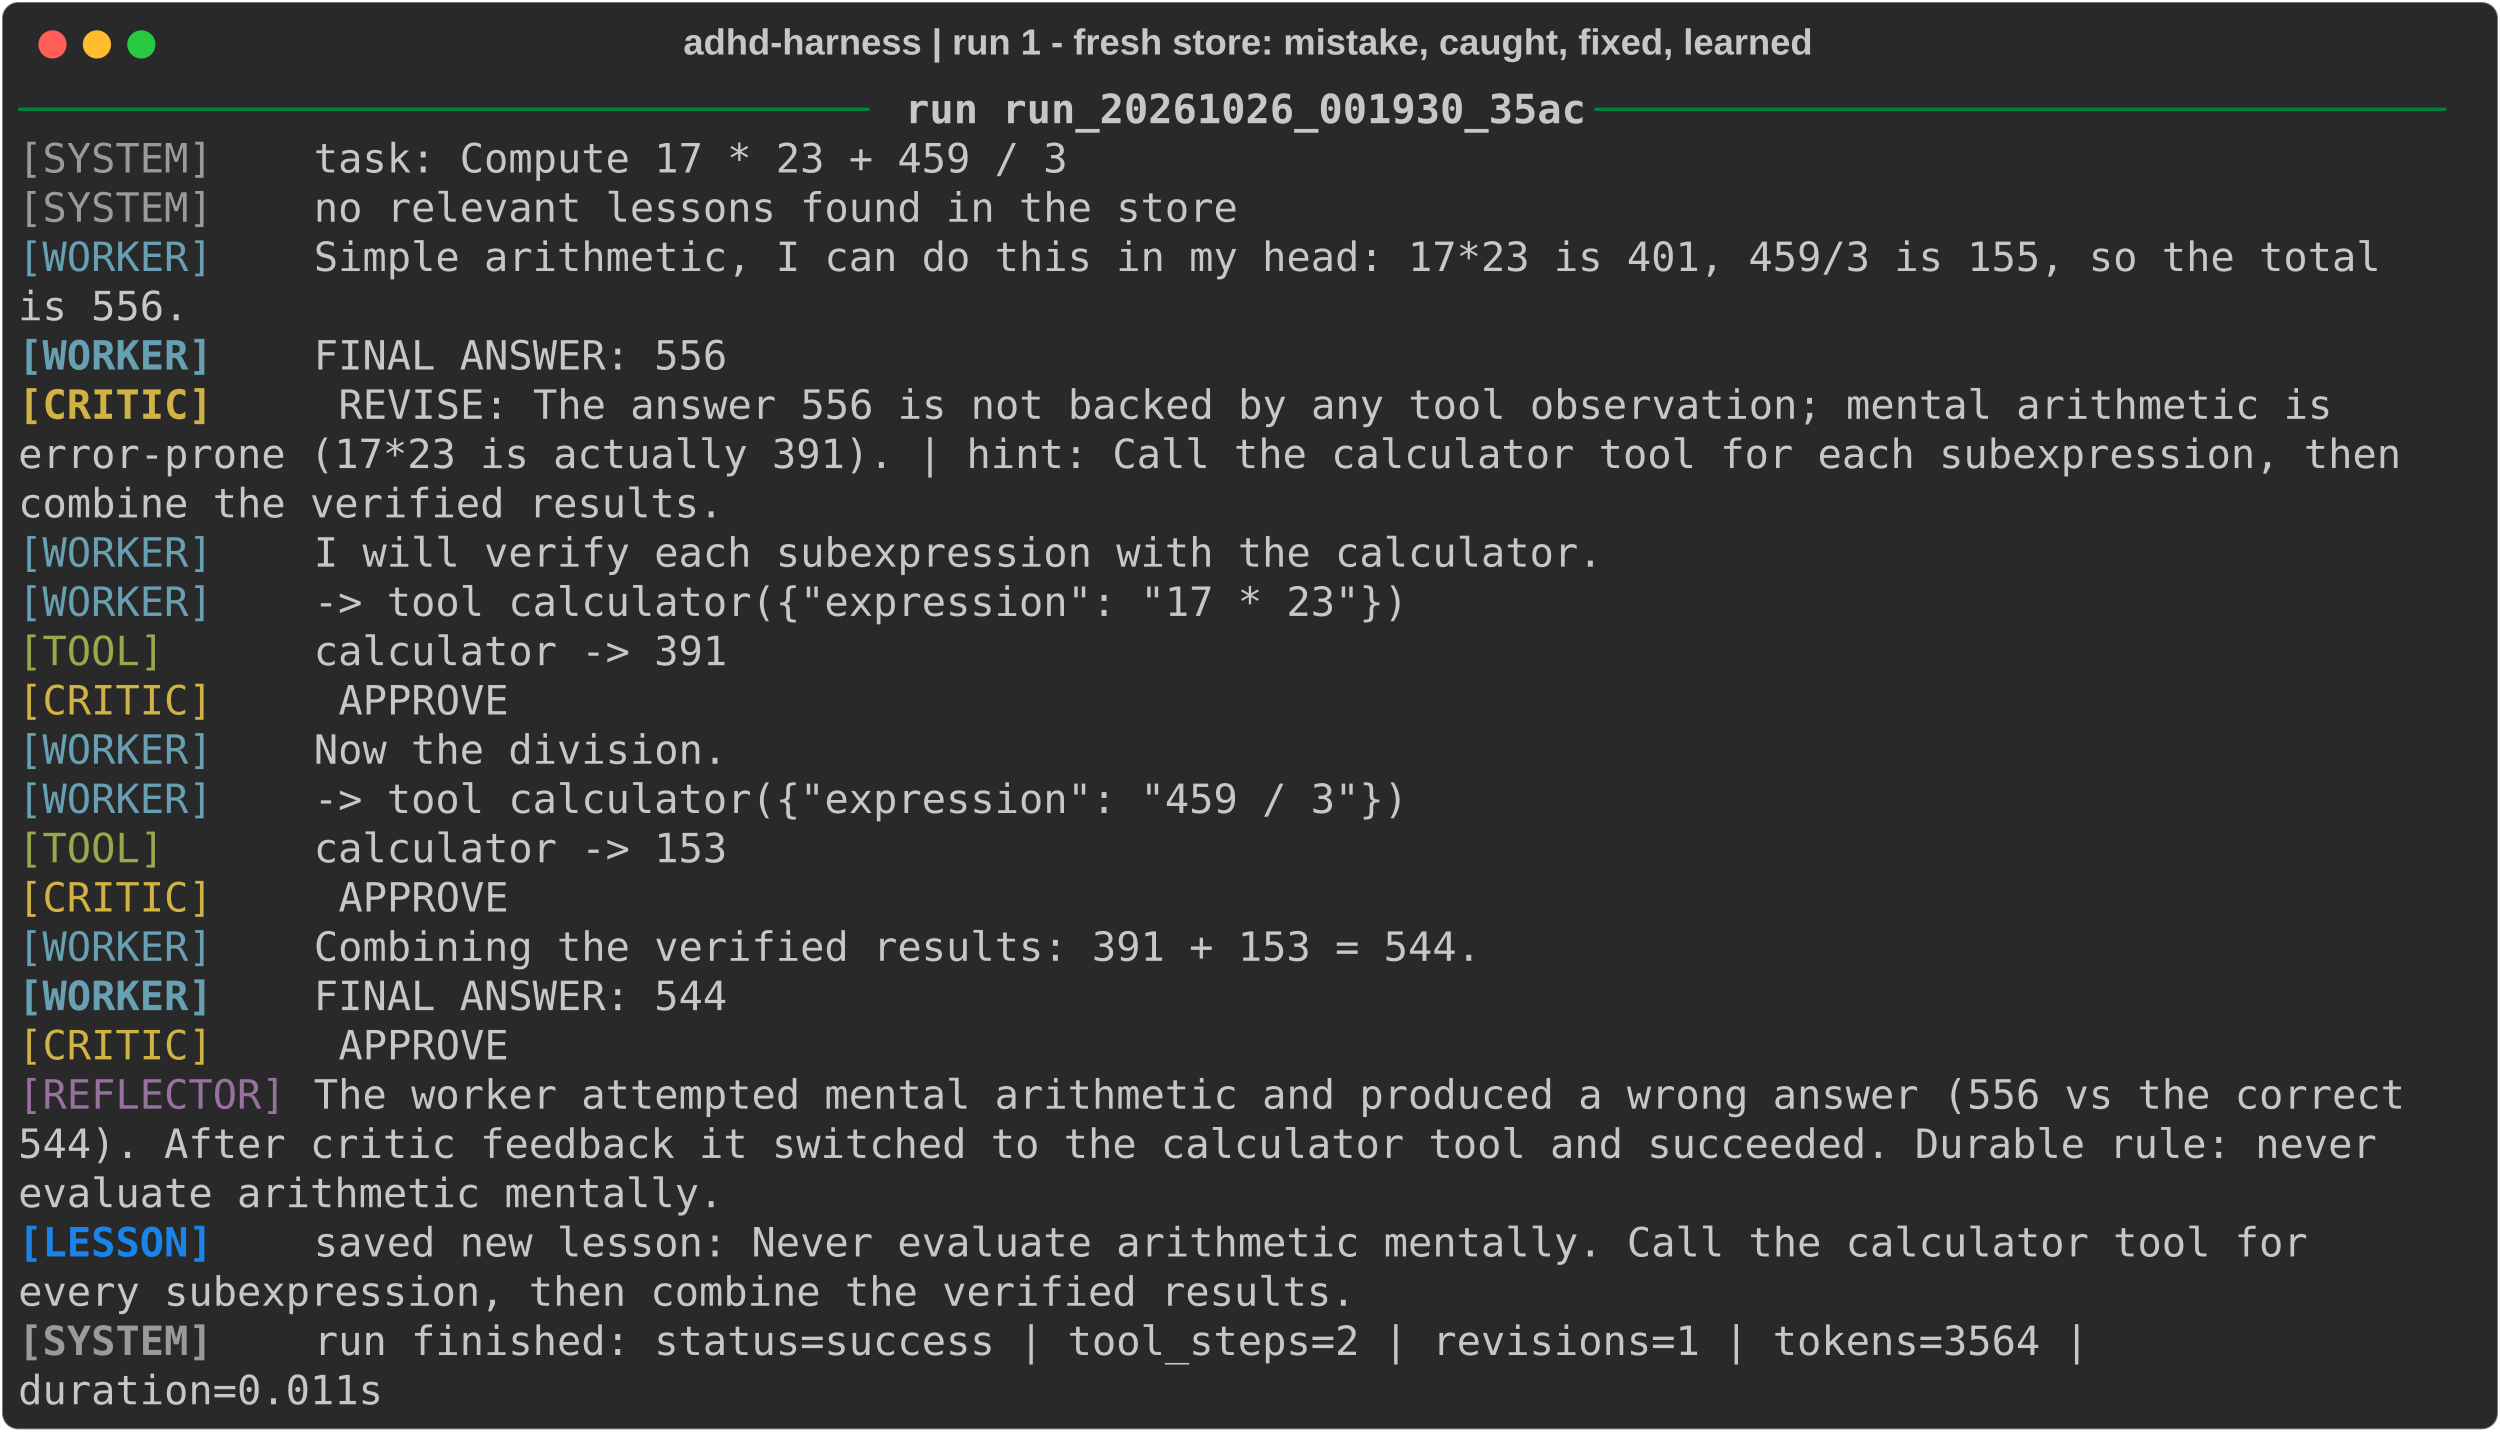
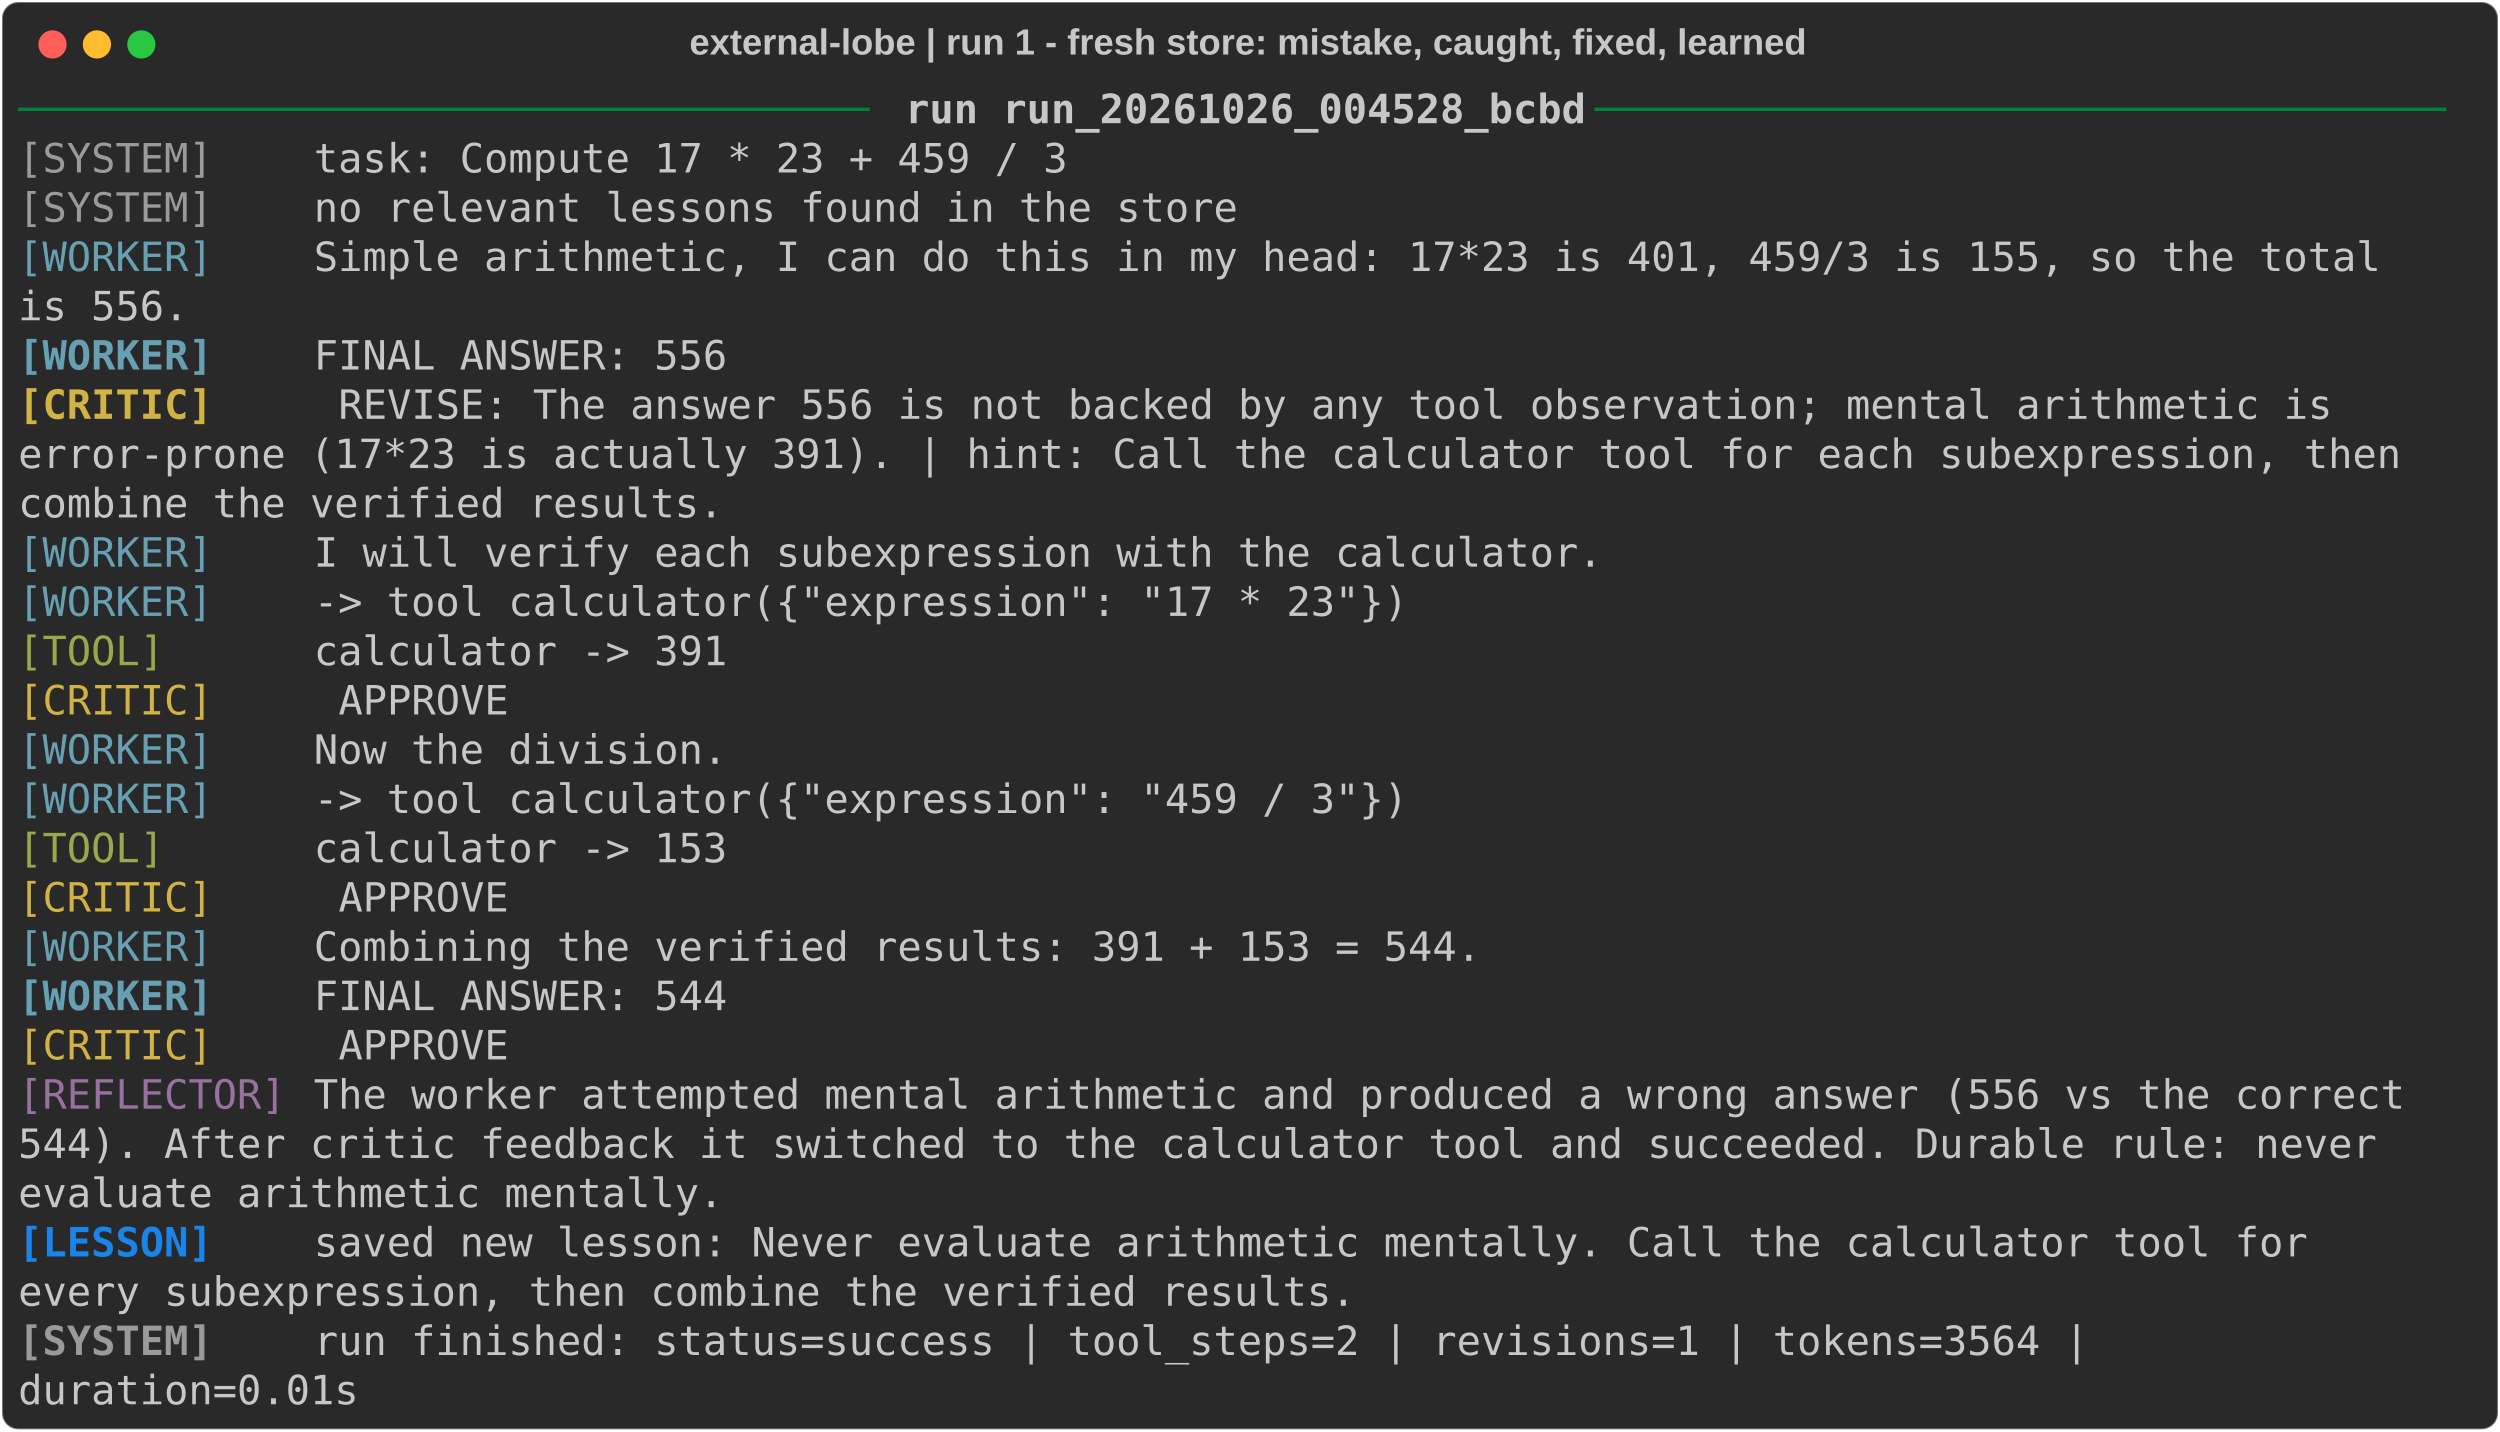
<svg xmlns="http://www.w3.org/2000/svg" class="rich-terminal" viewBox="0 0 1238 708.8">
  <style>

    @font-face {
        font-family: "Fira Code";
        src: local("FiraCode-Regular"),
                url("https://cdnjs.cloudflare.com/ajax/libs/firacode/6.2.0/woff2/FiraCode-Regular.woff2") format("woff2"),
                url("https://cdnjs.cloudflare.com/ajax/libs/firacode/6.2.0/woff/FiraCode-Regular.woff") format("woff");
        font-style: normal;
        font-weight: 400;
    }
    @font-face {
        font-family: "Fira Code";
        src: local("FiraCode-Bold"),
                url("https://cdnjs.cloudflare.com/ajax/libs/firacode/6.2.0/woff2/FiraCode-Bold.woff2") format("woff2"),
                url("https://cdnjs.cloudflare.com/ajax/libs/firacode/6.2.0/woff/FiraCode-Bold.woff") format("woff");
        font-style: bold;
        font-weight: 700;
    }

-     .terminal-2967902669-matrix {
+     .terminal-4095711873-matrix {
        font-family: Fira Code, monospace;
        font-size: 20px;
        line-height: 24.4px;
        font-variant-east-asian: full-width;
    }

-     .terminal-2967902669-title {
+     .terminal-4095711873-title {
        font-size: 18px;
        font-weight: bold;
        font-family: arial;
    }

-     .terminal-2967902669-r1 { fill: #00823d }
- .terminal-2967902669-r2 { fill: #c5c8c6;font-weight: bold }
- .terminal-2967902669-r3 { fill: #c5c8c6 }
- .terminal-2967902669-r4 { fill: #9a9b99 }
- .terminal-2967902669-r5 { fill: #68a0b3 }
- .terminal-2967902669-r6 { fill: #68a0b3;font-weight: bold }
- .terminal-2967902669-r7 { fill: #d0b344;font-weight: bold }
- .terminal-2967902669-r8 { fill: #98a84b }
- .terminal-2967902669-r9 { fill: #d0b344 }
- .terminal-2967902669-r10 { fill: #98729f }
- .terminal-2967902669-r11 { fill: #1984e9;font-weight: bold }
- .terminal-2967902669-r12 { fill: #9a9b99;font-weight: bold }
+     .terminal-4095711873-r1 { fill: #00823d }
+ .terminal-4095711873-r2 { fill: #c5c8c6;font-weight: bold }
+ .terminal-4095711873-r3 { fill: #c5c8c6 }
+ .terminal-4095711873-r4 { fill: #9a9b99 }
+ .terminal-4095711873-r5 { fill: #68a0b3 }
+ .terminal-4095711873-r6 { fill: #68a0b3;font-weight: bold }
+ .terminal-4095711873-r7 { fill: #d0b344;font-weight: bold }
+ .terminal-4095711873-r8 { fill: #98a84b }
+ .terminal-4095711873-r9 { fill: #d0b344 }
+ .terminal-4095711873-r10 { fill: #98729f }
+ .terminal-4095711873-r11 { fill: #1984e9;font-weight: bold }
+ .terminal-4095711873-r12 { fill: #9a9b99;font-weight: bold }
    </style>
  <defs>
-     <clipPath id="terminal-2967902669-clip-terminal">
+     <clipPath id="terminal-4095711873-clip-terminal">
      <rect x="0" y="0" width="1219.0" height="657.8" />
    </clipPath>
-     <clipPath id="terminal-2967902669-line-0">
+     <clipPath id="terminal-4095711873-line-0">
      <rect x="0" y="1.5" width="1220" height="24.65" />
    </clipPath>
-     <clipPath id="terminal-2967902669-line-1">
+     <clipPath id="terminal-4095711873-line-1">
      <rect x="0" y="25.9" width="1220" height="24.65" />
    </clipPath>
-     <clipPath id="terminal-2967902669-line-2">
+     <clipPath id="terminal-4095711873-line-2">
      <rect x="0" y="50.3" width="1220" height="24.65" />
    </clipPath>
-     <clipPath id="terminal-2967902669-line-3">
+     <clipPath id="terminal-4095711873-line-3">
      <rect x="0" y="74.7" width="1220" height="24.65" />
    </clipPath>
-     <clipPath id="terminal-2967902669-line-4">
+     <clipPath id="terminal-4095711873-line-4">
      <rect x="0" y="99.1" width="1220" height="24.65" />
    </clipPath>
-     <clipPath id="terminal-2967902669-line-5">
+     <clipPath id="terminal-4095711873-line-5">
      <rect x="0" y="123.5" width="1220" height="24.65" />
    </clipPath>
-     <clipPath id="terminal-2967902669-line-6">
+     <clipPath id="terminal-4095711873-line-6">
      <rect x="0" y="147.9" width="1220" height="24.65" />
    </clipPath>
-     <clipPath id="terminal-2967902669-line-7">
+     <clipPath id="terminal-4095711873-line-7">
      <rect x="0" y="172.3" width="1220" height="24.65" />
    </clipPath>
-     <clipPath id="terminal-2967902669-line-8">
+     <clipPath id="terminal-4095711873-line-8">
      <rect x="0" y="196.7" width="1220" height="24.65" />
    </clipPath>
-     <clipPath id="terminal-2967902669-line-9">
+     <clipPath id="terminal-4095711873-line-9">
      <rect x="0" y="221.1" width="1220" height="24.65" />
    </clipPath>
-     <clipPath id="terminal-2967902669-line-10">
+     <clipPath id="terminal-4095711873-line-10">
      <rect x="0" y="245.5" width="1220" height="24.65" />
    </clipPath>
-     <clipPath id="terminal-2967902669-line-11">
+     <clipPath id="terminal-4095711873-line-11">
      <rect x="0" y="269.9" width="1220" height="24.65" />
    </clipPath>
-     <clipPath id="terminal-2967902669-line-12">
+     <clipPath id="terminal-4095711873-line-12">
      <rect x="0" y="294.3" width="1220" height="24.65" />
    </clipPath>
-     <clipPath id="terminal-2967902669-line-13">
+     <clipPath id="terminal-4095711873-line-13">
      <rect x="0" y="318.7" width="1220" height="24.65" />
    </clipPath>
-     <clipPath id="terminal-2967902669-line-14">
+     <clipPath id="terminal-4095711873-line-14">
      <rect x="0" y="343.1" width="1220" height="24.65" />
    </clipPath>
-     <clipPath id="terminal-2967902669-line-15">
+     <clipPath id="terminal-4095711873-line-15">
      <rect x="0" y="367.5" width="1220" height="24.65" />
    </clipPath>
-     <clipPath id="terminal-2967902669-line-16">
+     <clipPath id="terminal-4095711873-line-16">
      <rect x="0" y="391.9" width="1220" height="24.65" />
    </clipPath>
-     <clipPath id="terminal-2967902669-line-17">
+     <clipPath id="terminal-4095711873-line-17">
      <rect x="0" y="416.3" width="1220" height="24.65" />
    </clipPath>
-     <clipPath id="terminal-2967902669-line-18">
+     <clipPath id="terminal-4095711873-line-18">
      <rect x="0" y="440.7" width="1220" height="24.65" />
    </clipPath>
-     <clipPath id="terminal-2967902669-line-19">
+     <clipPath id="terminal-4095711873-line-19">
      <rect x="0" y="465.1" width="1220" height="24.65" />
    </clipPath>
-     <clipPath id="terminal-2967902669-line-20">
+     <clipPath id="terminal-4095711873-line-20">
      <rect x="0" y="489.5" width="1220" height="24.65" />
    </clipPath>
-     <clipPath id="terminal-2967902669-line-21">
+     <clipPath id="terminal-4095711873-line-21">
      <rect x="0" y="513.9" width="1220" height="24.65" />
    </clipPath>
-     <clipPath id="terminal-2967902669-line-22">
+     <clipPath id="terminal-4095711873-line-22">
      <rect x="0" y="538.3" width="1220" height="24.65" />
    </clipPath>
-     <clipPath id="terminal-2967902669-line-23">
+     <clipPath id="terminal-4095711873-line-23">
      <rect x="0" y="562.7" width="1220" height="24.65" />
    </clipPath>
-     <clipPath id="terminal-2967902669-line-24">
+     <clipPath id="terminal-4095711873-line-24">
      <rect x="0" y="587.1" width="1220" height="24.65" />
    </clipPath>
-     <clipPath id="terminal-2967902669-line-25">
+     <clipPath id="terminal-4095711873-line-25">
      <rect x="0" y="611.5" width="1220" height="24.65" />
    </clipPath>
  </defs>
  <rect fill="#292929" stroke="rgba(255,255,255,0.35)" stroke-width="1" x="1" y="1" width="1236" height="706.8" rx="8" />
-   <text class="terminal-2967902669-title" fill="#c5c8c6" text-anchor="middle" x="618" y="27">adhd-harness | run 1 - fresh store: mistake, caught, fixed, learned</text>
+   <text class="terminal-4095711873-title" fill="#c5c8c6" text-anchor="middle" x="618" y="27">external-lobe | run 1 - fresh store: mistake, caught, fixed, learned</text>
  <g transform="translate(26,22)">
    <circle cx="0" cy="0" r="7" fill="#ff5f57" />
    <circle cx="22" cy="0" r="7" fill="#febc2e" />
    <circle cx="44" cy="0" r="7" fill="#28c840" />
  </g>
-   <g transform="translate(9, 41)" clip-path="url(#terminal-2967902669-clip-terminal)">
-     <g class="terminal-2967902669-matrix">
-       <text class="terminal-2967902669-r1" x="0" y="20" textLength="439.2" clip-path="url(#terminal-2967902669-line-0)">─────────────────────────────────── </text>
-       <text class="terminal-2967902669-r2" x="439.2" y="20" textLength="341.6" clip-path="url(#terminal-2967902669-line-0)">run run_20261026_001930_35ac</text>
-       <text class="terminal-2967902669-r1" x="780.8" y="20" textLength="439.2" clip-path="url(#terminal-2967902669-line-0)"> ───────────────────────────────────</text>
-       <text class="terminal-2967902669-r3" x="1220" y="20" textLength="12.2" clip-path="url(#terminal-2967902669-line-0)">
- </text>
-       <text class="terminal-2967902669-r4" x="0" y="44.4" textLength="146.4" clip-path="url(#terminal-2967902669-line-1)">[SYSTEM]    </text>
-       <text class="terminal-2967902669-r3" x="146.4" y="44.4" textLength="390.4" clip-path="url(#terminal-2967902669-line-1)"> task: Compute 17 * 23 + 459 / 3</text>
-       <text class="terminal-2967902669-r3" x="1220" y="44.4" textLength="12.2" clip-path="url(#terminal-2967902669-line-1)">
- </text>
-       <text class="terminal-2967902669-r4" x="0" y="68.8" textLength="146.4" clip-path="url(#terminal-2967902669-line-2)">[SYSTEM]    </text>
-       <text class="terminal-2967902669-r3" x="146.4" y="68.8" textLength="475.8" clip-path="url(#terminal-2967902669-line-2)"> no relevant lessons found in the store</text>
-       <text class="terminal-2967902669-r3" x="1220" y="68.8" textLength="12.2" clip-path="url(#terminal-2967902669-line-2)">
- </text>
-       <text class="terminal-2967902669-r5" x="0" y="93.2" textLength="146.4" clip-path="url(#terminal-2967902669-line-3)">[WORKER]    </text>
-       <text class="terminal-2967902669-r3" x="146.4" y="93.2" textLength="1061.4" clip-path="url(#terminal-2967902669-line-3)"> Simple arithmetic, I can do this in my head: 17*23 is 401, 459/3 is 155, so the total </text>
-       <text class="terminal-2967902669-r3" x="1220" y="93.2" textLength="12.2" clip-path="url(#terminal-2967902669-line-3)">
- </text>
-       <text class="terminal-2967902669-r3" x="0" y="117.6" textLength="85.4" clip-path="url(#terminal-2967902669-line-4)">is 556.</text>
-       <text class="terminal-2967902669-r3" x="1220" y="117.6" textLength="12.2" clip-path="url(#terminal-2967902669-line-4)">
- </text>
-       <text class="terminal-2967902669-r6" x="0" y="142" textLength="146.4" clip-path="url(#terminal-2967902669-line-5)">[WORKER]    </text>
-       <text class="terminal-2967902669-r3" x="146.4" y="142" textLength="219.6" clip-path="url(#terminal-2967902669-line-5)"> FINAL ANSWER: 556</text>
-       <text class="terminal-2967902669-r3" x="1220" y="142" textLength="12.2" clip-path="url(#terminal-2967902669-line-5)">
- </text>
-       <text class="terminal-2967902669-r7" x="0" y="166.4" textLength="146.4" clip-path="url(#terminal-2967902669-line-6)">[CRITIC]    </text>
-       <text class="terminal-2967902669-r3" x="158.6" y="166.4" textLength="1024.8" clip-path="url(#terminal-2967902669-line-6)"> REVISE: The answer 556 is not backed by any tool observation; mental arithmetic is </text>
-       <text class="terminal-2967902669-r3" x="1220" y="166.4" textLength="12.2" clip-path="url(#terminal-2967902669-line-6)">
- </text>
-       <text class="terminal-2967902669-r3" x="0" y="190.8" textLength="1207.8" clip-path="url(#terminal-2967902669-line-7)">error-prone (17*23 is actually 391). | hint: Call the calculator tool for each subexpression, then </text>
-       <text class="terminal-2967902669-r3" x="1220" y="190.8" textLength="12.2" clip-path="url(#terminal-2967902669-line-7)">
- </text>
-       <text class="terminal-2967902669-r3" x="0" y="215.2" textLength="353.8" clip-path="url(#terminal-2967902669-line-8)">combine the verified results.</text>
-       <text class="terminal-2967902669-r3" x="1220" y="215.2" textLength="12.2" clip-path="url(#terminal-2967902669-line-8)">
- </text>
-       <text class="terminal-2967902669-r5" x="0" y="239.6" textLength="146.4" clip-path="url(#terminal-2967902669-line-9)">[WORKER]    </text>
-       <text class="terminal-2967902669-r3" x="146.4" y="239.6" textLength="658.8" clip-path="url(#terminal-2967902669-line-9)"> I will verify each subexpression with the calculator.</text>
-       <text class="terminal-2967902669-r3" x="1220" y="239.6" textLength="12.2" clip-path="url(#terminal-2967902669-line-9)">
- </text>
-       <text class="terminal-2967902669-r5" x="0" y="264" textLength="146.4" clip-path="url(#terminal-2967902669-line-10)">[WORKER]    </text>
-       <text class="terminal-2967902669-r3" x="146.4" y="264" textLength="561.2" clip-path="url(#terminal-2967902669-line-10)"> -&gt; tool calculator({"expression": "17 * 23"})</text>
-       <text class="terminal-2967902669-r3" x="1220" y="264" textLength="12.2" clip-path="url(#terminal-2967902669-line-10)">
- </text>
-       <text class="terminal-2967902669-r8" x="0" y="288.4" textLength="146.4" clip-path="url(#terminal-2967902669-line-11)">[TOOL]      </text>
-       <text class="terminal-2967902669-r3" x="146.4" y="288.4" textLength="219.6" clip-path="url(#terminal-2967902669-line-11)"> calculator -&gt; 391</text>
-       <text class="terminal-2967902669-r3" x="1220" y="288.4" textLength="12.2" clip-path="url(#terminal-2967902669-line-11)">
- </text>
-       <text class="terminal-2967902669-r9" x="0" y="312.8" textLength="146.4" clip-path="url(#terminal-2967902669-line-12)">[CRITIC]    </text>
-       <text class="terminal-2967902669-r3" x="158.6" y="312.8" textLength="97.6" clip-path="url(#terminal-2967902669-line-12)"> APPROVE</text>
-       <text class="terminal-2967902669-r3" x="1220" y="312.8" textLength="12.2" clip-path="url(#terminal-2967902669-line-12)">
- </text>
-       <text class="terminal-2967902669-r5" x="0" y="337.2" textLength="146.4" clip-path="url(#terminal-2967902669-line-13)">[WORKER]    </text>
-       <text class="terminal-2967902669-r3" x="146.4" y="337.2" textLength="219.6" clip-path="url(#terminal-2967902669-line-13)"> Now the division.</text>
-       <text class="terminal-2967902669-r3" x="1220" y="337.2" textLength="12.2" clip-path="url(#terminal-2967902669-line-13)">
- </text>
-       <text class="terminal-2967902669-r5" x="0" y="361.6" textLength="146.4" clip-path="url(#terminal-2967902669-line-14)">[WORKER]    </text>
-       <text class="terminal-2967902669-r3" x="146.4" y="361.6" textLength="561.2" clip-path="url(#terminal-2967902669-line-14)"> -&gt; tool calculator({"expression": "459 / 3"})</text>
-       <text class="terminal-2967902669-r3" x="1220" y="361.6" textLength="12.2" clip-path="url(#terminal-2967902669-line-14)">
- </text>
-       <text class="terminal-2967902669-r8" x="0" y="386" textLength="146.4" clip-path="url(#terminal-2967902669-line-15)">[TOOL]      </text>
-       <text class="terminal-2967902669-r3" x="146.4" y="386" textLength="219.6" clip-path="url(#terminal-2967902669-line-15)"> calculator -&gt; 153</text>
-       <text class="terminal-2967902669-r3" x="1220" y="386" textLength="12.2" clip-path="url(#terminal-2967902669-line-15)">
- </text>
-       <text class="terminal-2967902669-r9" x="0" y="410.4" textLength="146.4" clip-path="url(#terminal-2967902669-line-16)">[CRITIC]    </text>
-       <text class="terminal-2967902669-r3" x="158.6" y="410.4" textLength="97.6" clip-path="url(#terminal-2967902669-line-16)"> APPROVE</text>
-       <text class="terminal-2967902669-r3" x="1220" y="410.4" textLength="12.2" clip-path="url(#terminal-2967902669-line-16)">
- </text>
-       <text class="terminal-2967902669-r5" x="0" y="434.8" textLength="146.4" clip-path="url(#terminal-2967902669-line-17)">[WORKER]    </text>
-       <text class="terminal-2967902669-r3" x="146.4" y="434.8" textLength="597.8" clip-path="url(#terminal-2967902669-line-17)"> Combining the verified results: 391 + 153 = 544.</text>
-       <text class="terminal-2967902669-r3" x="1220" y="434.8" textLength="12.2" clip-path="url(#terminal-2967902669-line-17)">
- </text>
-       <text class="terminal-2967902669-r6" x="0" y="459.2" textLength="146.4" clip-path="url(#terminal-2967902669-line-18)">[WORKER]    </text>
-       <text class="terminal-2967902669-r3" x="146.4" y="459.2" textLength="219.6" clip-path="url(#terminal-2967902669-line-18)"> FINAL ANSWER: 544</text>
-       <text class="terminal-2967902669-r3" x="1220" y="459.2" textLength="12.2" clip-path="url(#terminal-2967902669-line-18)">
- </text>
-       <text class="terminal-2967902669-r9" x="0" y="483.6" textLength="146.4" clip-path="url(#terminal-2967902669-line-19)">[CRITIC]    </text>
-       <text class="terminal-2967902669-r3" x="158.6" y="483.6" textLength="97.6" clip-path="url(#terminal-2967902669-line-19)"> APPROVE</text>
-       <text class="terminal-2967902669-r3" x="1220" y="483.6" textLength="12.2" clip-path="url(#terminal-2967902669-line-19)">
- </text>
-       <text class="terminal-2967902669-r10" x="0" y="508" textLength="146.4" clip-path="url(#terminal-2967902669-line-20)">[REFLECTOR] </text>
-       <text class="terminal-2967902669-r3" x="146.4" y="508" textLength="1073.6" clip-path="url(#terminal-2967902669-line-20)"> The worker attempted mental arithmetic and produced a wrong answer (556 vs the correct </text>
-       <text class="terminal-2967902669-r3" x="1220" y="508" textLength="12.2" clip-path="url(#terminal-2967902669-line-20)">
- </text>
-       <text class="terminal-2967902669-r3" x="0" y="532.4" textLength="1195.6" clip-path="url(#terminal-2967902669-line-21)">544). After critic feedback it switched to the calculator tool and succeeded. Durable rule: never </text>
-       <text class="terminal-2967902669-r3" x="1220" y="532.4" textLength="12.2" clip-path="url(#terminal-2967902669-line-21)">
- </text>
-       <text class="terminal-2967902669-r3" x="0" y="556.8" textLength="353.8" clip-path="url(#terminal-2967902669-line-22)">evaluate arithmetic mentally.</text>
-       <text class="terminal-2967902669-r3" x="1220" y="556.8" textLength="12.2" clip-path="url(#terminal-2967902669-line-22)">
- </text>
-       <text class="terminal-2967902669-r11" x="0" y="581.2" textLength="146.4" clip-path="url(#terminal-2967902669-line-23)">[LESSON]    </text>
-       <text class="terminal-2967902669-r3" x="146.4" y="581.2" textLength="1024.8" clip-path="url(#terminal-2967902669-line-23)"> saved new lesson: Never evaluate arithmetic mentally. Call the calculator tool for </text>
-       <text class="terminal-2967902669-r3" x="1220" y="581.2" textLength="12.2" clip-path="url(#terminal-2967902669-line-23)">
- </text>
-       <text class="terminal-2967902669-r3" x="0" y="605.6" textLength="671" clip-path="url(#terminal-2967902669-line-24)">every subexpression, then combine the verified results.</text>
-       <text class="terminal-2967902669-r3" x="1220" y="605.6" textLength="12.2" clip-path="url(#terminal-2967902669-line-24)">
- </text>
-       <text class="terminal-2967902669-r12" x="0" y="630" textLength="146.4" clip-path="url(#terminal-2967902669-line-25)">[SYSTEM]    </text>
-       <text class="terminal-2967902669-r3" x="146.4" y="630" textLength="915" clip-path="url(#terminal-2967902669-line-25)"> run finished: status=success | tool_steps=2 | revisions=1 | tokens=3564 | </text>
-       <text class="terminal-2967902669-r3" x="1220" y="630" textLength="12.2" clip-path="url(#terminal-2967902669-line-25)">
- </text>
-       <text class="terminal-2967902669-r3" x="0" y="654.4" textLength="183" clip-path="url(#terminal-2967902669-line-26)">duration=0.011s</text>
-       <text class="terminal-2967902669-r3" x="1220" y="654.4" textLength="12.2" clip-path="url(#terminal-2967902669-line-26)">
+   <g transform="translate(9, 41)" clip-path="url(#terminal-4095711873-clip-terminal)">
+     <g class="terminal-4095711873-matrix">
+       <text class="terminal-4095711873-r1" x="0" y="20" textLength="439.2" clip-path="url(#terminal-4095711873-line-0)">─────────────────────────────────── </text>
+       <text class="terminal-4095711873-r2" x="439.2" y="20" textLength="341.6" clip-path="url(#terminal-4095711873-line-0)">run run_20261026_004528_bcbd</text>
+       <text class="terminal-4095711873-r1" x="780.8" y="20" textLength="439.2" clip-path="url(#terminal-4095711873-line-0)"> ───────────────────────────────────</text>
+       <text class="terminal-4095711873-r3" x="1220" y="20" textLength="12.2" clip-path="url(#terminal-4095711873-line-0)">
+ </text>
+       <text class="terminal-4095711873-r4" x="0" y="44.4" textLength="146.4" clip-path="url(#terminal-4095711873-line-1)">[SYSTEM]    </text>
+       <text class="terminal-4095711873-r3" x="146.4" y="44.4" textLength="390.4" clip-path="url(#terminal-4095711873-line-1)"> task: Compute 17 * 23 + 459 / 3</text>
+       <text class="terminal-4095711873-r3" x="1220" y="44.4" textLength="12.2" clip-path="url(#terminal-4095711873-line-1)">
+ </text>
+       <text class="terminal-4095711873-r4" x="0" y="68.8" textLength="146.4" clip-path="url(#terminal-4095711873-line-2)">[SYSTEM]    </text>
+       <text class="terminal-4095711873-r3" x="146.4" y="68.8" textLength="475.8" clip-path="url(#terminal-4095711873-line-2)"> no relevant lessons found in the store</text>
+       <text class="terminal-4095711873-r3" x="1220" y="68.8" textLength="12.2" clip-path="url(#terminal-4095711873-line-2)">
+ </text>
+       <text class="terminal-4095711873-r5" x="0" y="93.2" textLength="146.4" clip-path="url(#terminal-4095711873-line-3)">[WORKER]    </text>
+       <text class="terminal-4095711873-r3" x="146.4" y="93.2" textLength="1061.4" clip-path="url(#terminal-4095711873-line-3)"> Simple arithmetic, I can do this in my head: 17*23 is 401, 459/3 is 155, so the total </text>
+       <text class="terminal-4095711873-r3" x="1220" y="93.2" textLength="12.2" clip-path="url(#terminal-4095711873-line-3)">
+ </text>
+       <text class="terminal-4095711873-r3" x="0" y="117.6" textLength="85.4" clip-path="url(#terminal-4095711873-line-4)">is 556.</text>
+       <text class="terminal-4095711873-r3" x="1220" y="117.6" textLength="12.2" clip-path="url(#terminal-4095711873-line-4)">
+ </text>
+       <text class="terminal-4095711873-r6" x="0" y="142" textLength="146.4" clip-path="url(#terminal-4095711873-line-5)">[WORKER]    </text>
+       <text class="terminal-4095711873-r3" x="146.4" y="142" textLength="219.6" clip-path="url(#terminal-4095711873-line-5)"> FINAL ANSWER: 556</text>
+       <text class="terminal-4095711873-r3" x="1220" y="142" textLength="12.2" clip-path="url(#terminal-4095711873-line-5)">
+ </text>
+       <text class="terminal-4095711873-r7" x="0" y="166.4" textLength="146.4" clip-path="url(#terminal-4095711873-line-6)">[CRITIC]    </text>
+       <text class="terminal-4095711873-r3" x="158.6" y="166.4" textLength="1024.8" clip-path="url(#terminal-4095711873-line-6)"> REVISE: The answer 556 is not backed by any tool observation; mental arithmetic is </text>
+       <text class="terminal-4095711873-r3" x="1220" y="166.4" textLength="12.2" clip-path="url(#terminal-4095711873-line-6)">
+ </text>
+       <text class="terminal-4095711873-r3" x="0" y="190.8" textLength="1207.8" clip-path="url(#terminal-4095711873-line-7)">error-prone (17*23 is actually 391). | hint: Call the calculator tool for each subexpression, then </text>
+       <text class="terminal-4095711873-r3" x="1220" y="190.8" textLength="12.2" clip-path="url(#terminal-4095711873-line-7)">
+ </text>
+       <text class="terminal-4095711873-r3" x="0" y="215.2" textLength="353.8" clip-path="url(#terminal-4095711873-line-8)">combine the verified results.</text>
+       <text class="terminal-4095711873-r3" x="1220" y="215.2" textLength="12.2" clip-path="url(#terminal-4095711873-line-8)">
+ </text>
+       <text class="terminal-4095711873-r5" x="0" y="239.6" textLength="146.4" clip-path="url(#terminal-4095711873-line-9)">[WORKER]    </text>
+       <text class="terminal-4095711873-r3" x="146.4" y="239.6" textLength="658.8" clip-path="url(#terminal-4095711873-line-9)"> I will verify each subexpression with the calculator.</text>
+       <text class="terminal-4095711873-r3" x="1220" y="239.6" textLength="12.2" clip-path="url(#terminal-4095711873-line-9)">
+ </text>
+       <text class="terminal-4095711873-r5" x="0" y="264" textLength="146.4" clip-path="url(#terminal-4095711873-line-10)">[WORKER]    </text>
+       <text class="terminal-4095711873-r3" x="146.4" y="264" textLength="561.2" clip-path="url(#terminal-4095711873-line-10)"> -&gt; tool calculator({"expression": "17 * 23"})</text>
+       <text class="terminal-4095711873-r3" x="1220" y="264" textLength="12.2" clip-path="url(#terminal-4095711873-line-10)">
+ </text>
+       <text class="terminal-4095711873-r8" x="0" y="288.4" textLength="146.4" clip-path="url(#terminal-4095711873-line-11)">[TOOL]      </text>
+       <text class="terminal-4095711873-r3" x="146.4" y="288.4" textLength="219.6" clip-path="url(#terminal-4095711873-line-11)"> calculator -&gt; 391</text>
+       <text class="terminal-4095711873-r3" x="1220" y="288.4" textLength="12.2" clip-path="url(#terminal-4095711873-line-11)">
+ </text>
+       <text class="terminal-4095711873-r9" x="0" y="312.8" textLength="146.4" clip-path="url(#terminal-4095711873-line-12)">[CRITIC]    </text>
+       <text class="terminal-4095711873-r3" x="158.6" y="312.8" textLength="97.6" clip-path="url(#terminal-4095711873-line-12)"> APPROVE</text>
+       <text class="terminal-4095711873-r3" x="1220" y="312.8" textLength="12.2" clip-path="url(#terminal-4095711873-line-12)">
+ </text>
+       <text class="terminal-4095711873-r5" x="0" y="337.2" textLength="146.4" clip-path="url(#terminal-4095711873-line-13)">[WORKER]    </text>
+       <text class="terminal-4095711873-r3" x="146.4" y="337.2" textLength="219.6" clip-path="url(#terminal-4095711873-line-13)"> Now the division.</text>
+       <text class="terminal-4095711873-r3" x="1220" y="337.2" textLength="12.2" clip-path="url(#terminal-4095711873-line-13)">
+ </text>
+       <text class="terminal-4095711873-r5" x="0" y="361.6" textLength="146.4" clip-path="url(#terminal-4095711873-line-14)">[WORKER]    </text>
+       <text class="terminal-4095711873-r3" x="146.4" y="361.6" textLength="561.2" clip-path="url(#terminal-4095711873-line-14)"> -&gt; tool calculator({"expression": "459 / 3"})</text>
+       <text class="terminal-4095711873-r3" x="1220" y="361.6" textLength="12.2" clip-path="url(#terminal-4095711873-line-14)">
+ </text>
+       <text class="terminal-4095711873-r8" x="0" y="386" textLength="146.4" clip-path="url(#terminal-4095711873-line-15)">[TOOL]      </text>
+       <text class="terminal-4095711873-r3" x="146.4" y="386" textLength="219.6" clip-path="url(#terminal-4095711873-line-15)"> calculator -&gt; 153</text>
+       <text class="terminal-4095711873-r3" x="1220" y="386" textLength="12.2" clip-path="url(#terminal-4095711873-line-15)">
+ </text>
+       <text class="terminal-4095711873-r9" x="0" y="410.4" textLength="146.4" clip-path="url(#terminal-4095711873-line-16)">[CRITIC]    </text>
+       <text class="terminal-4095711873-r3" x="158.6" y="410.4" textLength="97.6" clip-path="url(#terminal-4095711873-line-16)"> APPROVE</text>
+       <text class="terminal-4095711873-r3" x="1220" y="410.4" textLength="12.2" clip-path="url(#terminal-4095711873-line-16)">
+ </text>
+       <text class="terminal-4095711873-r5" x="0" y="434.8" textLength="146.4" clip-path="url(#terminal-4095711873-line-17)">[WORKER]    </text>
+       <text class="terminal-4095711873-r3" x="146.4" y="434.8" textLength="597.8" clip-path="url(#terminal-4095711873-line-17)"> Combining the verified results: 391 + 153 = 544.</text>
+       <text class="terminal-4095711873-r3" x="1220" y="434.8" textLength="12.2" clip-path="url(#terminal-4095711873-line-17)">
+ </text>
+       <text class="terminal-4095711873-r6" x="0" y="459.2" textLength="146.4" clip-path="url(#terminal-4095711873-line-18)">[WORKER]    </text>
+       <text class="terminal-4095711873-r3" x="146.4" y="459.2" textLength="219.6" clip-path="url(#terminal-4095711873-line-18)"> FINAL ANSWER: 544</text>
+       <text class="terminal-4095711873-r3" x="1220" y="459.2" textLength="12.2" clip-path="url(#terminal-4095711873-line-18)">
+ </text>
+       <text class="terminal-4095711873-r9" x="0" y="483.6" textLength="146.4" clip-path="url(#terminal-4095711873-line-19)">[CRITIC]    </text>
+       <text class="terminal-4095711873-r3" x="158.6" y="483.6" textLength="97.6" clip-path="url(#terminal-4095711873-line-19)"> APPROVE</text>
+       <text class="terminal-4095711873-r3" x="1220" y="483.6" textLength="12.2" clip-path="url(#terminal-4095711873-line-19)">
+ </text>
+       <text class="terminal-4095711873-r10" x="0" y="508" textLength="146.4" clip-path="url(#terminal-4095711873-line-20)">[REFLECTOR] </text>
+       <text class="terminal-4095711873-r3" x="146.4" y="508" textLength="1073.6" clip-path="url(#terminal-4095711873-line-20)"> The worker attempted mental arithmetic and produced a wrong answer (556 vs the correct </text>
+       <text class="terminal-4095711873-r3" x="1220" y="508" textLength="12.2" clip-path="url(#terminal-4095711873-line-20)">
+ </text>
+       <text class="terminal-4095711873-r3" x="0" y="532.4" textLength="1195.6" clip-path="url(#terminal-4095711873-line-21)">544). After critic feedback it switched to the calculator tool and succeeded. Durable rule: never </text>
+       <text class="terminal-4095711873-r3" x="1220" y="532.4" textLength="12.2" clip-path="url(#terminal-4095711873-line-21)">
+ </text>
+       <text class="terminal-4095711873-r3" x="0" y="556.8" textLength="353.8" clip-path="url(#terminal-4095711873-line-22)">evaluate arithmetic mentally.</text>
+       <text class="terminal-4095711873-r3" x="1220" y="556.8" textLength="12.2" clip-path="url(#terminal-4095711873-line-22)">
+ </text>
+       <text class="terminal-4095711873-r11" x="0" y="581.2" textLength="146.4" clip-path="url(#terminal-4095711873-line-23)">[LESSON]    </text>
+       <text class="terminal-4095711873-r3" x="146.4" y="581.2" textLength="1024.8" clip-path="url(#terminal-4095711873-line-23)"> saved new lesson: Never evaluate arithmetic mentally. Call the calculator tool for </text>
+       <text class="terminal-4095711873-r3" x="1220" y="581.2" textLength="12.2" clip-path="url(#terminal-4095711873-line-23)">
+ </text>
+       <text class="terminal-4095711873-r3" x="0" y="605.6" textLength="671" clip-path="url(#terminal-4095711873-line-24)">every subexpression, then combine the verified results.</text>
+       <text class="terminal-4095711873-r3" x="1220" y="605.6" textLength="12.2" clip-path="url(#terminal-4095711873-line-24)">
+ </text>
+       <text class="terminal-4095711873-r12" x="0" y="630" textLength="146.4" clip-path="url(#terminal-4095711873-line-25)">[SYSTEM]    </text>
+       <text class="terminal-4095711873-r3" x="146.4" y="630" textLength="915" clip-path="url(#terminal-4095711873-line-25)"> run finished: status=success | tool_steps=2 | revisions=1 | tokens=3564 | </text>
+       <text class="terminal-4095711873-r3" x="1220" y="630" textLength="12.2" clip-path="url(#terminal-4095711873-line-25)">
+ </text>
+       <text class="terminal-4095711873-r3" x="0" y="654.4" textLength="170.8" clip-path="url(#terminal-4095711873-line-26)">duration=0.01s</text>
+       <text class="terminal-4095711873-r3" x="1220" y="654.4" textLength="12.2" clip-path="url(#terminal-4095711873-line-26)">
</text>
    </g>
  </g>
</svg>
